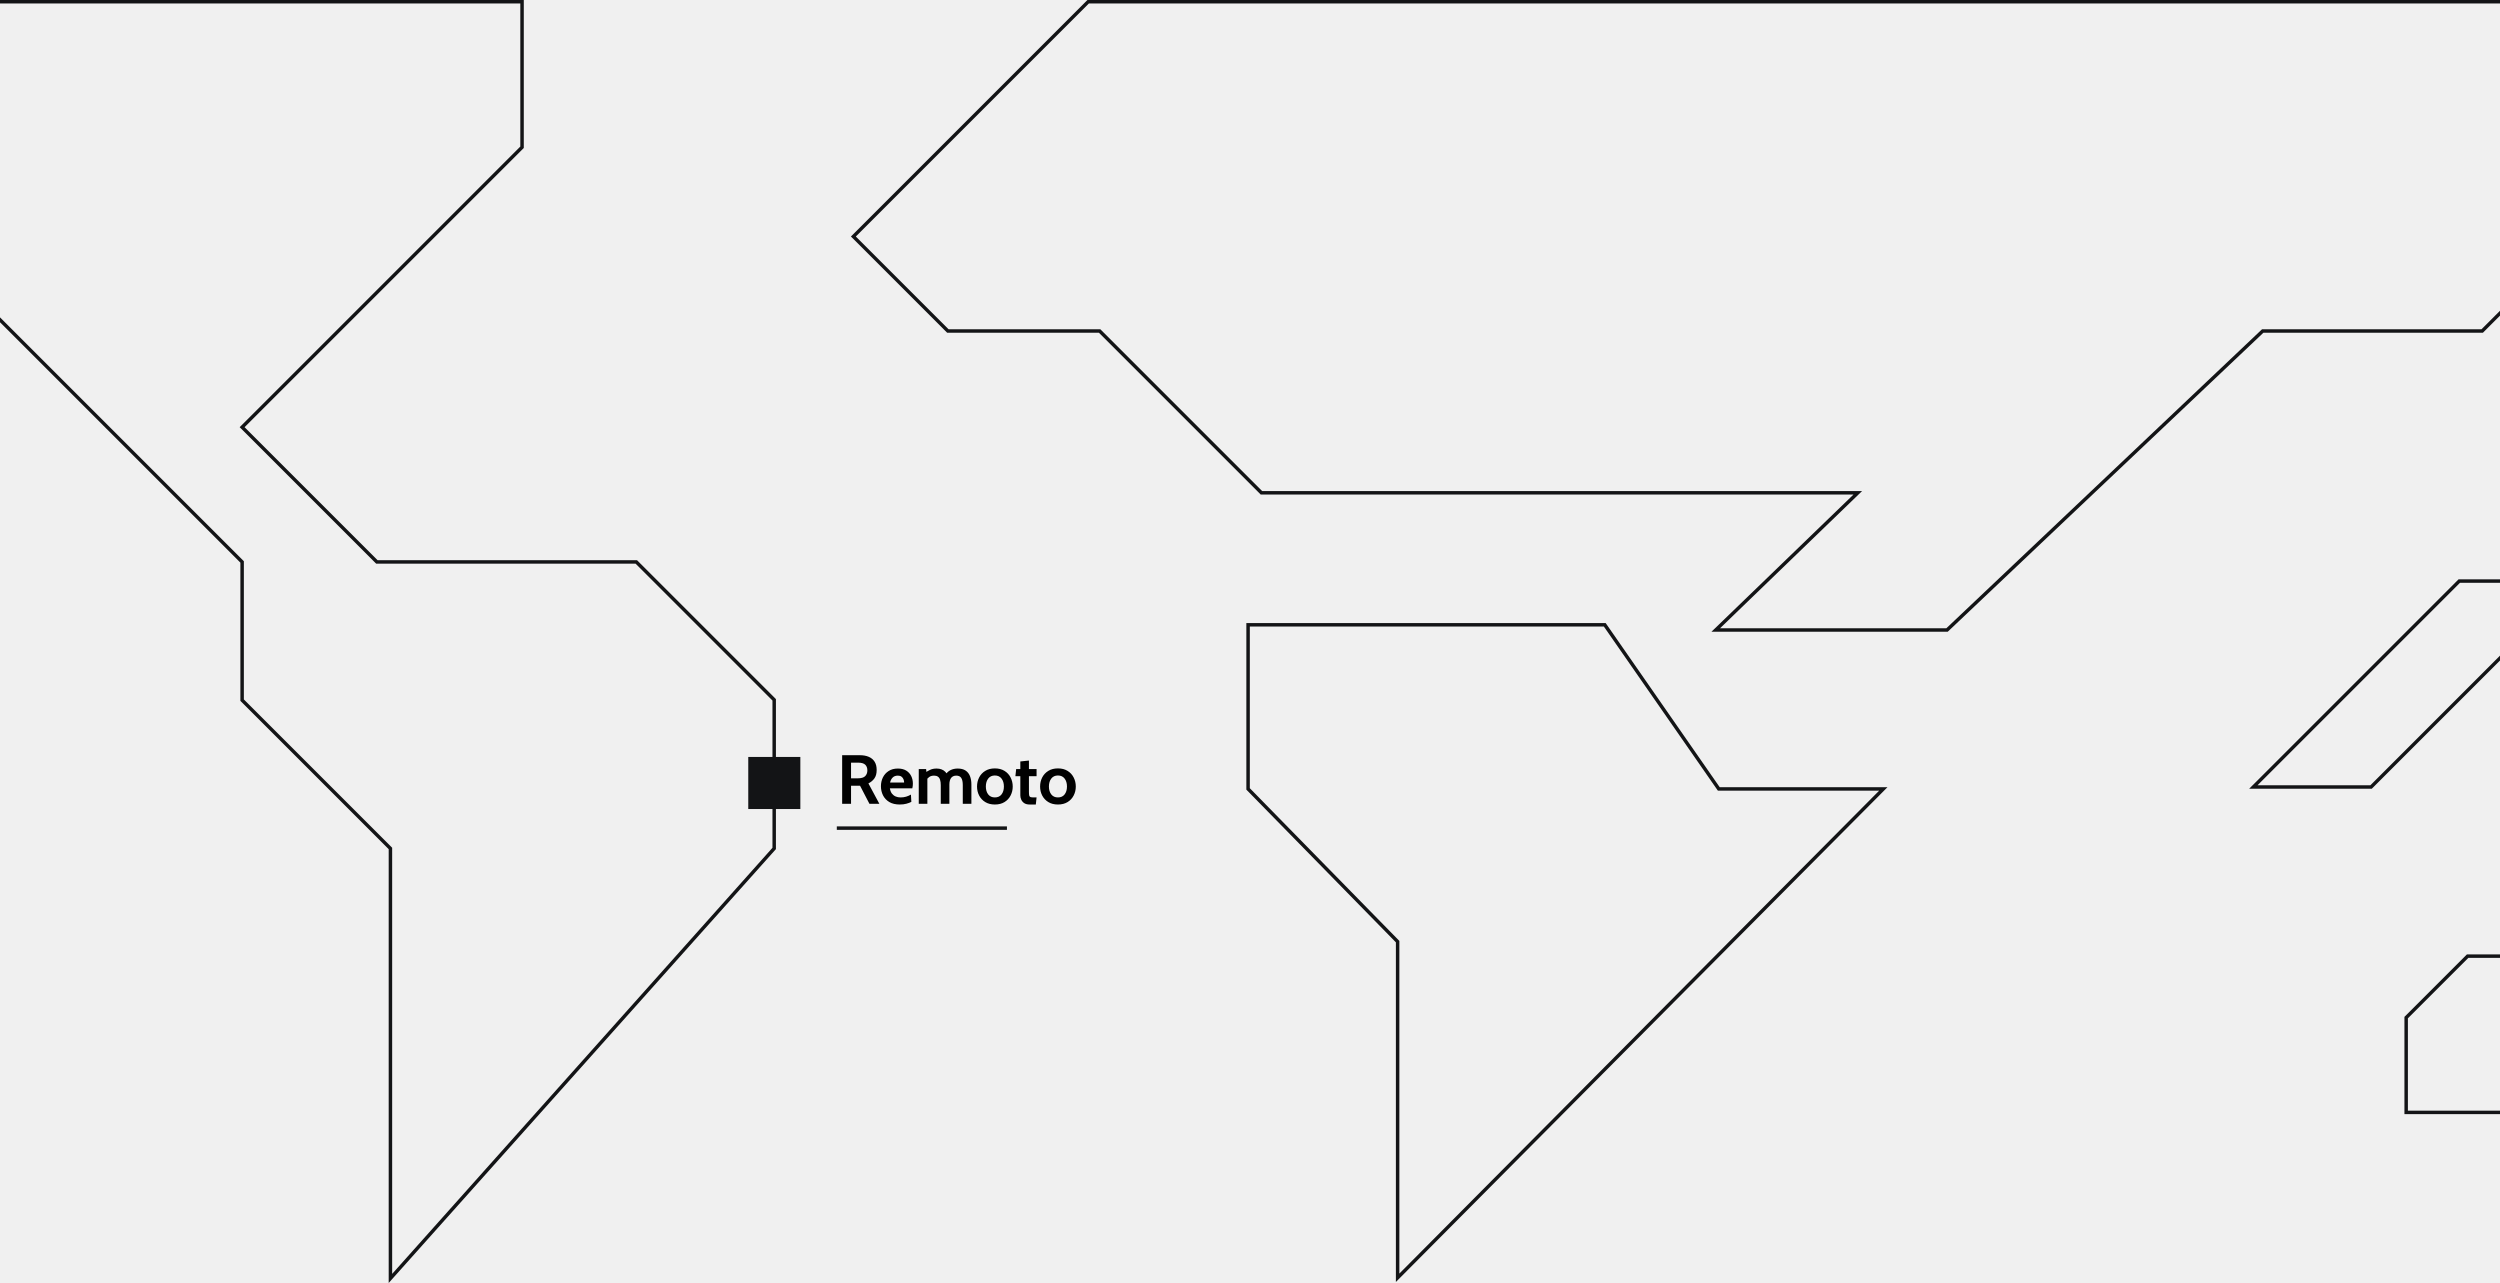
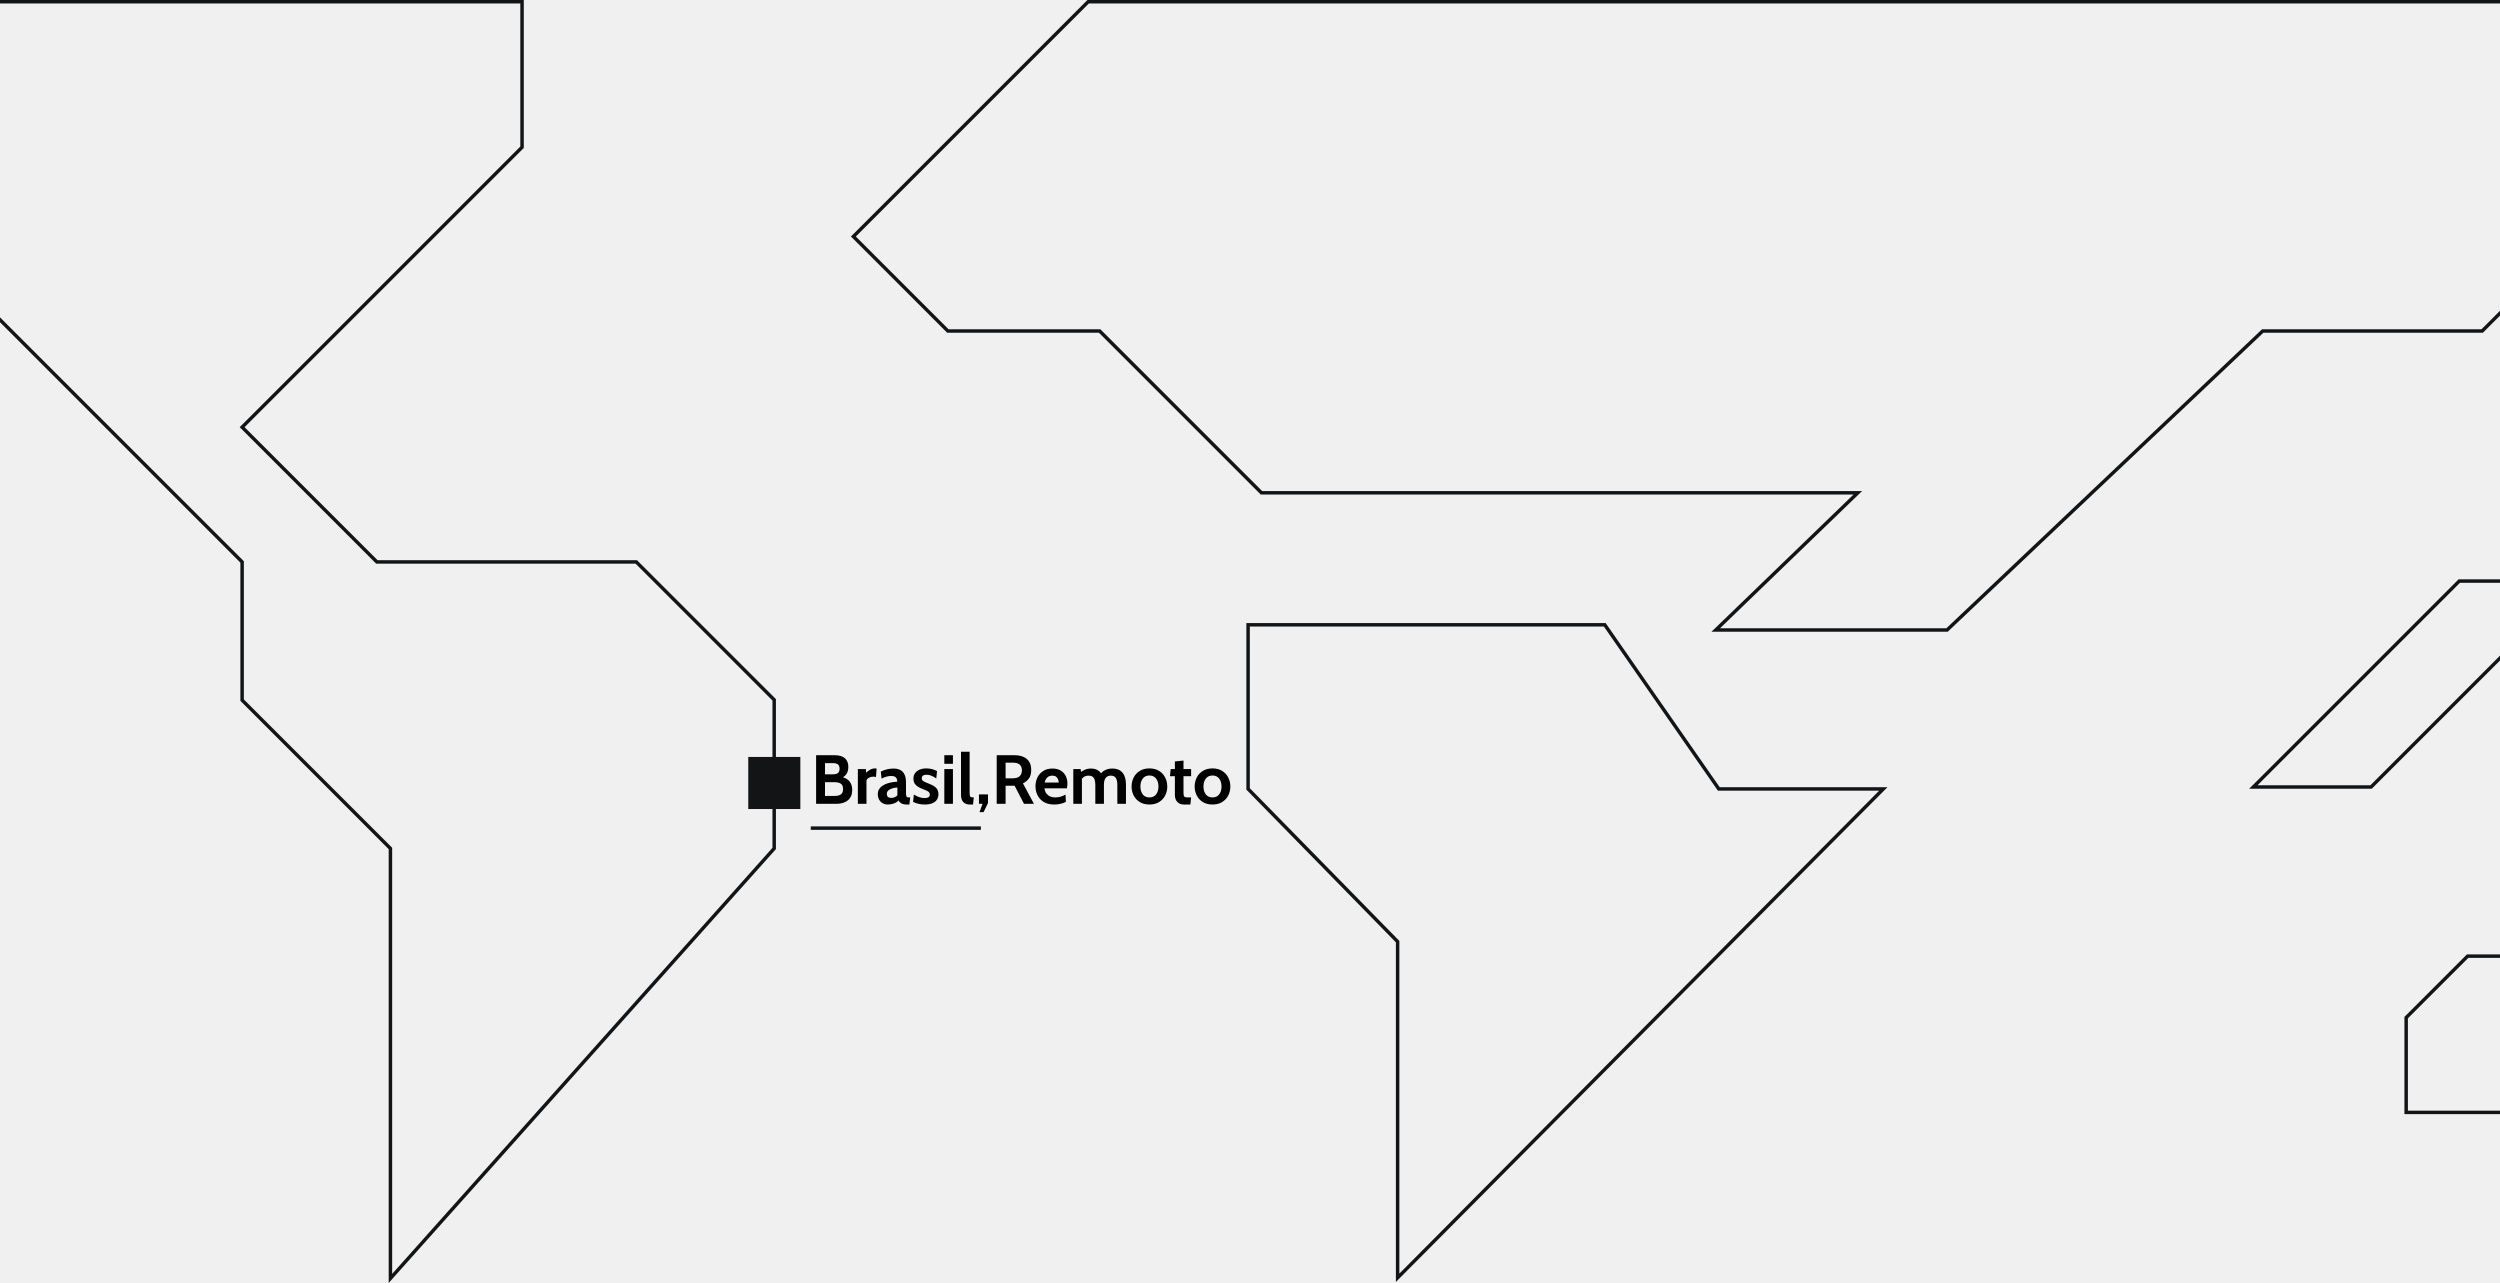
<svg xmlns="http://www.w3.org/2000/svg" width="1440" height="739" viewBox="0 0 1440 739" fill="none">
  <g clip-path="url(#clip0_3_2)">
    <path d="M1583 550.727V640.748L1517.78 705.963L1452.57 640.748H1385.95V586.136L1421.36 550.727H1583Z" stroke="#131416" stroke-width="2" />
    <path d="M1297.93 453.305L1416.56 334.677H1484.38L1365.75 453.305H1297.93Z" stroke="#131416" stroke-width="2" />
    <path d="M217.083 323.675L139.465 246.057L300.703 84.819V1H-143L-21.972 102.624V162.237L139.465 323.675V403.293L224.885 488.713V736.37L445.936 488.713V403.093L366.518 323.675H217.083Z" stroke="#131416" stroke-width="2" />
    <path d="M545.959 190.644L491.547 136.231L626.778 1H1484.18V136.231L1429.76 190.644H1303.34L1121.49 362.884H988.262L1070.08 283.866H726.601L633.38 190.644H545.959Z" stroke="#131416" stroke-width="2" />
    <path d="M990.021 454.424L924.342 359.883H718.898V454.424L805.03 542.374V736L1084.79 454.424H990.021Z" stroke="#131416" stroke-width="2" />
    <path d="M461 436H431V466H461V436Z" fill="#131416" />
-     <path d="M482 477H580" stroke="#131416" stroke-width="2" />
-     <path d="M485.08 463V435H495.32C497.253 435 498.94 435.307 500.38 435.92C501.833 436.533 502.96 437.467 503.76 438.72C504.56 439.973 504.96 441.56 504.96 443.48C504.96 445.533 504.52 447.167 503.64 448.38C502.773 449.58 501.627 450.533 500.2 451.24L506.52 463H500.8L495.4 452.6C495.36 452.6 495.327 452.6 495.3 452.6C495.273 452.6 495.24 452.6 495.2 452.6H490.2V463H485.08ZM490.2 448.32H493.96C496.067 448.32 497.533 447.893 498.36 447.04C499.187 446.173 499.6 445.08 499.6 443.76C499.6 442.36 499.193 441.267 498.38 440.48C497.567 439.68 496.16 439.28 494.16 439.28H490.2V448.32ZM518.257 463.4C515.844 463.4 513.83 462.92 512.217 461.96C510.617 460.987 509.417 459.707 508.617 458.12C507.817 456.52 507.417 454.773 507.417 452.88C507.417 451.053 507.79 449.367 508.537 447.82C509.297 446.273 510.404 445.033 511.857 444.1C513.31 443.153 515.084 442.68 517.177 442.68C519.097 442.68 520.697 443.073 521.977 443.86C523.257 444.647 524.217 445.7 524.857 447.02C525.497 448.327 525.817 449.773 525.817 451.36C525.817 451.8 525.79 452.247 525.737 452.7C525.684 453.14 525.604 453.6 525.497 454.08H512.577C512.764 455.32 513.15 456.327 513.737 457.1C514.337 457.86 515.064 458.42 515.917 458.78C516.784 459.14 517.71 459.32 518.697 459.32C519.857 459.32 520.937 459.173 521.937 458.88C522.937 458.573 523.857 458.173 524.697 457.68L524.937 461.88C524.177 462.28 523.23 462.633 522.097 462.94C520.964 463.247 519.684 463.4 518.257 463.4ZM512.697 450.72H520.777C520.777 450.12 520.664 449.52 520.437 448.92C520.21 448.307 519.83 447.793 519.297 447.38C518.777 446.967 518.07 446.76 517.177 446.76C515.897 446.76 514.89 447.133 514.157 447.88C513.424 448.627 512.937 449.573 512.697 450.72ZM529.203 463V443H533.443L533.763 445.92L533.043 445.04C533.803 444.44 534.709 443.9 535.763 443.42C536.829 442.927 538.069 442.68 539.483 442.68C540.549 442.68 541.489 442.84 542.303 443.16C543.129 443.467 543.836 443.913 544.423 444.5C545.009 445.073 545.483 445.76 545.843 446.56L544.643 446.28C545.283 445.133 546.216 444.247 547.443 443.62C548.683 442.993 550.083 442.68 551.643 442.68C553.483 442.68 554.983 443.06 556.143 443.82C557.303 444.58 558.156 445.653 558.703 447.04C559.249 448.413 559.523 450.027 559.523 451.88V463H554.563V452.24C554.563 450.373 554.269 448.993 553.683 448.1C553.109 447.207 552.149 446.76 550.803 446.76C550.136 446.76 549.549 446.88 549.043 447.12C548.549 447.347 548.136 447.687 547.803 448.14C547.483 448.58 547.243 449.12 547.083 449.76C546.923 450.387 546.843 451.093 546.843 451.88V463H541.883V452.24C541.883 451 541.749 449.973 541.483 449.16C541.229 448.347 540.816 447.747 540.243 447.36C539.683 446.96 538.949 446.76 538.043 446.76C536.883 446.76 535.929 447.033 535.183 447.58C534.449 448.113 533.803 448.84 533.243 449.76L534.163 447.08V463H529.203ZM573.048 463.4C570.875 463.4 569.022 462.927 567.488 461.98C565.955 461.033 564.782 459.773 563.968 458.2C563.168 456.627 562.768 454.907 562.768 453.04C562.768 451.16 563.168 449.427 563.968 447.84C564.782 446.253 565.955 444.987 567.488 444.04C569.022 443.08 570.875 442.6 573.048 442.6C575.222 442.6 577.075 443.08 578.608 444.04C580.142 444.987 581.308 446.253 582.108 447.84C582.922 449.427 583.328 451.16 583.328 453.04C583.328 454.907 582.922 456.627 582.108 458.2C581.308 459.773 580.142 461.033 578.608 461.98C577.075 462.927 575.222 463.4 573.048 463.4ZM573.048 459.32C574.715 459.32 575.995 458.74 576.888 457.58C577.795 456.407 578.248 454.893 578.248 453.04C578.248 451.16 577.795 449.633 576.888 448.46C575.995 447.273 574.715 446.68 573.048 446.68C571.395 446.68 570.115 447.273 569.208 448.46C568.302 449.633 567.848 451.16 567.848 453.04C567.848 454.893 568.302 456.407 569.208 457.58C570.115 458.74 571.395 459.32 573.048 459.32ZM593.067 463.4C591.813 463.4 590.793 463.147 590.007 462.64C589.22 462.12 588.64 461.46 588.267 460.66C587.893 459.86 587.707 459.027 587.707 458.16V447.08H584.867L585.307 443H587.707V438.6L592.667 438.08V443H597.067V447.08H592.667V456.12C592.667 457.133 592.727 457.867 592.847 458.32C592.967 458.76 593.24 459.04 593.667 459.16C594.093 459.267 594.773 459.32 595.707 459.32H597.067L596.627 463.4H593.067ZM609.377 463.4C607.203 463.4 605.35 462.927 603.817 461.98C602.283 461.033 601.11 459.773 600.297 458.2C599.497 456.627 599.097 454.907 599.097 453.04C599.097 451.16 599.497 449.427 600.297 447.84C601.11 446.253 602.283 444.987 603.817 444.04C605.35 443.08 607.203 442.6 609.377 442.6C611.55 442.6 613.403 443.08 614.937 444.04C616.47 444.987 617.637 446.253 618.437 447.84C619.25 449.427 619.657 451.16 619.657 453.04C619.657 454.907 619.25 456.627 618.437 458.2C617.637 459.773 616.47 461.033 614.937 461.98C613.403 462.927 611.55 463.4 609.377 463.4ZM609.377 459.32C611.043 459.32 612.323 458.74 613.217 457.58C614.123 456.407 614.577 454.893 614.577 453.04C614.577 451.16 614.123 449.633 613.217 448.46C612.323 447.273 611.043 446.68 609.377 446.68C607.723 446.68 606.443 447.273 605.537 448.46C604.63 449.633 604.177 451.16 604.177 453.04C604.177 454.893 604.63 456.407 605.537 457.58C606.443 458.74 607.723 459.32 609.377 459.32Z" fill="black" />
+     <path d="M467 477H565" stroke="#131416" stroke-width="2" />
+     <path d="M470.08 463V435H480.64C483.347 435 485.353 435.58 486.66 436.74C487.98 437.887 488.64 439.56 488.64 441.76C488.64 443.4 488.267 444.773 487.52 445.88C486.787 446.973 485.68 447.773 484.2 448.28V447.32C486.44 447.8 488.113 448.68 489.22 449.96C490.327 451.24 490.88 452.933 490.88 455.04C490.88 457.56 490.067 459.52 488.44 460.92C486.813 462.307 484.587 463 481.76 463H470.08ZM475.2 458.44H481C482.4 458.44 483.513 458.153 484.34 457.58C485.18 457.007 485.6 455.973 485.6 454.48C485.6 452.96 485.16 451.927 484.28 451.38C483.4 450.833 482.307 450.56 481 450.56H475.2V458.44ZM475.2 446H479.88C481.12 446 482.047 445.747 482.66 445.24C483.287 444.733 483.6 443.92 483.6 442.8C483.6 441.64 483.287 440.813 482.66 440.32C482.047 439.813 481.12 439.56 479.88 439.56H475.2V446ZM494.125 463V443H498.765L498.885 445.12C499.391 444.56 500.105 444 501.025 443.44C501.945 442.88 502.951 442.6 504.045 442.6C504.365 442.6 504.658 442.627 504.925 442.68L504.565 447.56C504.271 447.48 503.978 447.427 503.685 447.4C503.405 447.373 503.125 447.36 502.845 447.36C502.005 447.36 501.238 447.553 500.545 447.94C499.851 448.327 499.365 448.8 499.085 449.36V463H494.125ZM511.413 463.4C510.347 463.4 509.373 463.167 508.493 462.7C507.613 462.22 506.913 461.533 506.393 460.64C505.873 459.747 505.613 458.667 505.613 457.4C505.613 456.267 505.873 455.3 506.393 454.5C506.927 453.687 507.62 453.013 508.473 452.48C509.34 451.933 510.273 451.507 511.273 451.2C512.287 450.88 513.28 450.647 514.253 450.5C515.24 450.353 516.107 450.267 516.853 450.24C516.8 449.093 516.507 448.26 515.973 447.74C515.44 447.22 514.533 446.96 513.253 446.96C512.36 446.96 511.487 447.087 510.633 447.34C509.793 447.58 508.84 447.96 507.773 448.48L507.333 444.44C508.533 443.853 509.733 443.413 510.933 443.12C512.147 442.827 513.373 442.68 514.613 442.68C516.107 442.68 517.393 442.947 518.473 443.48C519.553 444.013 520.387 444.873 520.973 446.06C521.56 447.233 521.853 448.787 521.853 450.72V456.12C521.853 457.12 521.9 457.847 521.993 458.3C522.087 458.74 522.26 459.02 522.513 459.14C522.767 459.26 523.133 459.32 523.613 459.32H524.253L523.813 463.4H522.013C521.267 463.4 520.6 463.3 520.013 463.1C519.44 462.913 518.947 462.647 518.533 462.3C518.12 461.953 517.787 461.547 517.533 461.08C516.88 461.813 515.993 462.387 514.873 462.8C513.767 463.2 512.613 463.4 511.413 463.4ZM513.493 459.6C513.933 459.6 514.48 459.487 515.133 459.26C515.787 459.02 516.373 458.653 516.893 458.16V453.6C515.96 453.64 515.027 453.793 514.093 454.06C513.16 454.327 512.38 454.72 511.753 455.24C511.127 455.76 510.813 456.413 510.813 457.2C510.813 458.013 511.027 458.62 511.453 459.02C511.88 459.407 512.56 459.6 513.493 459.6ZM532.695 463.4C531.375 463.4 530.182 463.273 529.115 463.02C528.062 462.767 527.002 462.4 525.935 461.92L526.375 457.68C527.402 458.28 528.409 458.767 529.395 459.14C530.395 459.5 531.442 459.68 532.535 459.68C533.522 459.68 534.275 459.52 534.795 459.2C535.315 458.88 535.575 458.373 535.575 457.68C535.575 457.16 535.435 456.733 535.155 456.4C534.889 456.067 534.482 455.767 533.935 455.5C533.389 455.233 532.709 454.947 531.895 454.64C530.669 454.187 529.622 453.693 528.755 453.16C527.902 452.627 527.249 451.987 526.795 451.24C526.355 450.48 526.135 449.547 526.135 448.44C526.135 447.293 526.435 446.28 527.035 445.4C527.635 444.52 528.489 443.833 529.595 443.34C530.702 442.847 532.015 442.6 533.535 442.6C534.802 442.6 535.935 442.74 536.935 443.02C537.949 443.3 538.882 443.68 539.735 444.16L539.295 448.4C538.402 447.773 537.502 447.26 536.595 446.86C535.689 446.447 534.695 446.24 533.615 446.24C532.762 446.24 532.102 446.413 531.635 446.76C531.169 447.107 530.935 447.6 530.935 448.24C530.935 449.013 531.262 449.593 531.915 449.98C532.569 450.367 533.615 450.84 535.055 451.4C535.989 451.76 536.795 452.133 537.475 452.52C538.169 452.907 538.742 453.333 539.195 453.8C539.649 454.267 539.982 454.8 540.195 455.4C540.422 455.987 540.535 456.667 540.535 457.44C540.535 458.707 540.229 459.787 539.615 460.68C539.015 461.56 538.129 462.233 536.955 462.7C535.795 463.167 534.375 463.4 532.695 463.4ZM543.929 463V443H548.889V463H543.929ZM543.929 439.96V435H548.889V439.96H543.929ZM558.659 463.4C557.472 463.4 556.499 463.167 555.739 462.7C554.992 462.22 554.439 461.587 554.079 460.8C553.719 460 553.539 459.12 553.539 458.16V433H558.499V456.12C558.499 457.187 558.559 457.947 558.679 458.4C558.812 458.84 559.052 459.107 559.399 459.2C559.745 459.28 560.245 459.32 560.899 459.32L560.459 463.4H558.659ZM566.527 467.8H564.207L565.927 463H563.887V457.56H569.087V462.52L566.527 467.8ZM574.103 463V435H584.343C586.277 435 587.963 435.307 589.403 435.92C590.857 436.533 591.983 437.467 592.783 438.72C593.583 439.973 593.983 441.56 593.983 443.48C593.983 445.533 593.543 447.167 592.663 448.38C591.797 449.58 590.65 450.533 589.223 451.24L595.543 463H589.823L584.423 452.6C584.383 452.6 584.35 452.6 584.323 452.6C584.297 452.6 584.263 452.6 584.223 452.6H579.223V463H574.103ZM579.223 448.32H582.983C585.09 448.32 586.557 447.893 587.383 447.04C588.21 446.173 588.623 445.08 588.623 443.76C588.623 442.36 588.217 441.267 587.403 440.48C586.59 439.68 585.183 439.28 583.183 439.28H579.223V448.32ZM607.28 463.4C604.867 463.4 602.854 462.92 601.24 461.96C599.64 460.987 598.44 459.707 597.64 458.12C596.84 456.52 596.44 454.773 596.44 452.88C596.44 451.053 596.814 449.367 597.56 447.82C598.32 446.273 599.427 445.033 600.88 444.1C602.334 443.153 604.107 442.68 606.2 442.68C608.12 442.68 609.72 443.073 611 443.86C612.28 444.647 613.24 445.7 613.88 447.02C614.52 448.327 614.84 449.773 614.84 451.36C614.84 451.8 614.814 452.247 614.76 452.7C614.707 453.14 614.627 453.6 614.52 454.08H601.6C601.787 455.32 602.174 456.327 602.76 457.1C603.36 457.86 604.087 458.42 604.94 458.78C605.807 459.14 606.734 459.32 607.72 459.32C608.88 459.32 609.96 459.173 610.96 458.88C611.96 458.573 612.88 458.173 613.72 457.68L613.96 461.88C613.2 462.28 612.254 462.633 611.12 462.94C609.987 463.247 608.707 463.4 607.28 463.4ZM601.72 450.72H609.8C609.8 450.12 609.687 449.52 609.46 448.92C609.234 448.307 608.854 447.793 608.32 447.38C607.8 446.967 607.094 446.76 606.2 446.76C604.92 446.76 603.914 447.133 603.18 447.88C602.447 448.627 601.96 449.573 601.72 450.72ZM618.226 463V443H622.466L622.786 445.92L622.066 445.04C622.826 444.44 623.733 443.9 624.786 443.42C625.853 442.927 627.093 442.68 628.506 442.68C629.573 442.68 630.513 442.84 631.326 443.16C632.153 443.467 632.86 443.913 633.446 444.5C634.033 445.073 634.506 445.76 634.866 446.56L633.666 446.28C634.306 445.133 635.24 444.247 636.466 443.62C637.706 442.993 639.106 442.68 640.666 442.68C642.506 442.68 644.006 443.06 645.166 443.82C646.326 444.58 647.18 445.653 647.726 447.04C648.273 448.413 648.546 450.027 648.546 451.88V463H643.586V452.24C643.586 450.373 643.293 448.993 642.706 448.1C642.133 447.207 641.173 446.76 639.826 446.76C639.16 446.76 638.573 446.88 638.066 447.12C637.573 447.347 637.16 447.687 636.826 448.14C636.506 448.58 636.266 449.12 636.106 449.76C635.946 450.387 635.866 451.093 635.866 451.88V463H630.906V452.24C630.906 451 630.773 449.973 630.506 449.16C630.253 448.347 629.84 447.747 629.266 447.36C628.706 446.96 627.973 446.76 627.066 446.76C625.906 446.76 624.953 447.033 624.206 447.58C623.473 448.113 622.826 448.84 622.266 449.76L623.186 447.08V463H618.226ZM662.072 463.4C659.899 463.4 658.045 462.927 656.512 461.98C654.979 461.033 653.805 459.773 652.992 458.2C652.192 456.627 651.792 454.907 651.792 453.04C651.792 451.16 652.192 449.427 652.992 447.84C653.805 446.253 654.979 444.987 656.512 444.04C658.045 443.08 659.899 442.6 662.072 442.6C664.245 442.6 666.099 443.08 667.632 444.04C669.165 444.987 670.332 446.253 671.132 447.84C671.945 449.427 672.352 451.16 672.352 453.04C672.352 454.907 671.945 456.627 671.132 458.2C670.332 459.773 669.165 461.033 667.632 461.98C666.099 462.927 664.245 463.4 662.072 463.4ZM662.072 459.32C663.739 459.32 665.019 458.74 665.912 457.58C666.819 456.407 667.272 454.893 667.272 453.04C667.272 451.16 666.819 449.633 665.912 448.46C665.019 447.273 663.739 446.68 662.072 446.68C660.419 446.68 659.139 447.273 658.232 448.46C657.325 449.633 656.872 451.16 656.872 453.04C656.872 454.893 657.325 456.407 658.232 457.58C659.139 458.74 660.419 459.32 662.072 459.32ZM682.09 463.4C680.837 463.4 679.817 463.147 679.03 462.64C678.243 462.12 677.663 461.46 677.29 460.66C676.917 459.86 676.73 459.027 676.73 458.16V447.08H673.89L674.33 443H676.73V438.6L681.69 438.08V443H686.09V447.08H681.69V456.12C681.69 457.133 681.75 457.867 681.87 458.32C681.99 458.76 682.263 459.04 682.69 459.16C683.117 459.267 683.797 459.32 684.73 459.32H686.09L685.65 463.4H682.09ZM698.4 463.4C696.227 463.4 694.373 462.927 692.84 461.98C691.307 461.033 690.133 459.773 689.32 458.2C688.52 456.627 688.12 454.907 688.12 453.04C688.12 451.16 688.52 449.427 689.32 447.84C690.133 446.253 691.307 444.987 692.84 444.04C694.373 443.08 696.227 442.6 698.4 442.6C700.573 442.6 702.427 443.08 703.96 444.04C705.493 444.987 706.66 446.253 707.46 447.84C708.273 449.427 708.68 451.16 708.68 453.04C708.68 454.907 708.273 456.627 707.46 458.2C706.66 459.773 705.493 461.033 703.96 461.98C702.427 462.927 700.573 463.4 698.4 463.4ZM698.4 459.32C700.067 459.32 701.347 458.74 702.24 457.58C703.147 456.407 703.6 454.893 703.6 453.04C703.6 451.16 703.147 449.633 702.24 448.46C701.347 447.273 700.067 446.68 698.4 446.68C696.747 446.68 695.467 447.273 694.56 448.46C693.653 449.633 693.2 451.16 693.2 453.04C693.2 454.893 693.653 456.407 694.56 457.58C695.467 458.74 696.747 459.32 698.4 459.32Z" fill="black" />
  </g>
  <defs>
    <clipPath id="clip0_3_2">
      <rect width="1440" height="739" fill="white" />
    </clipPath>
  </defs>
</svg>
